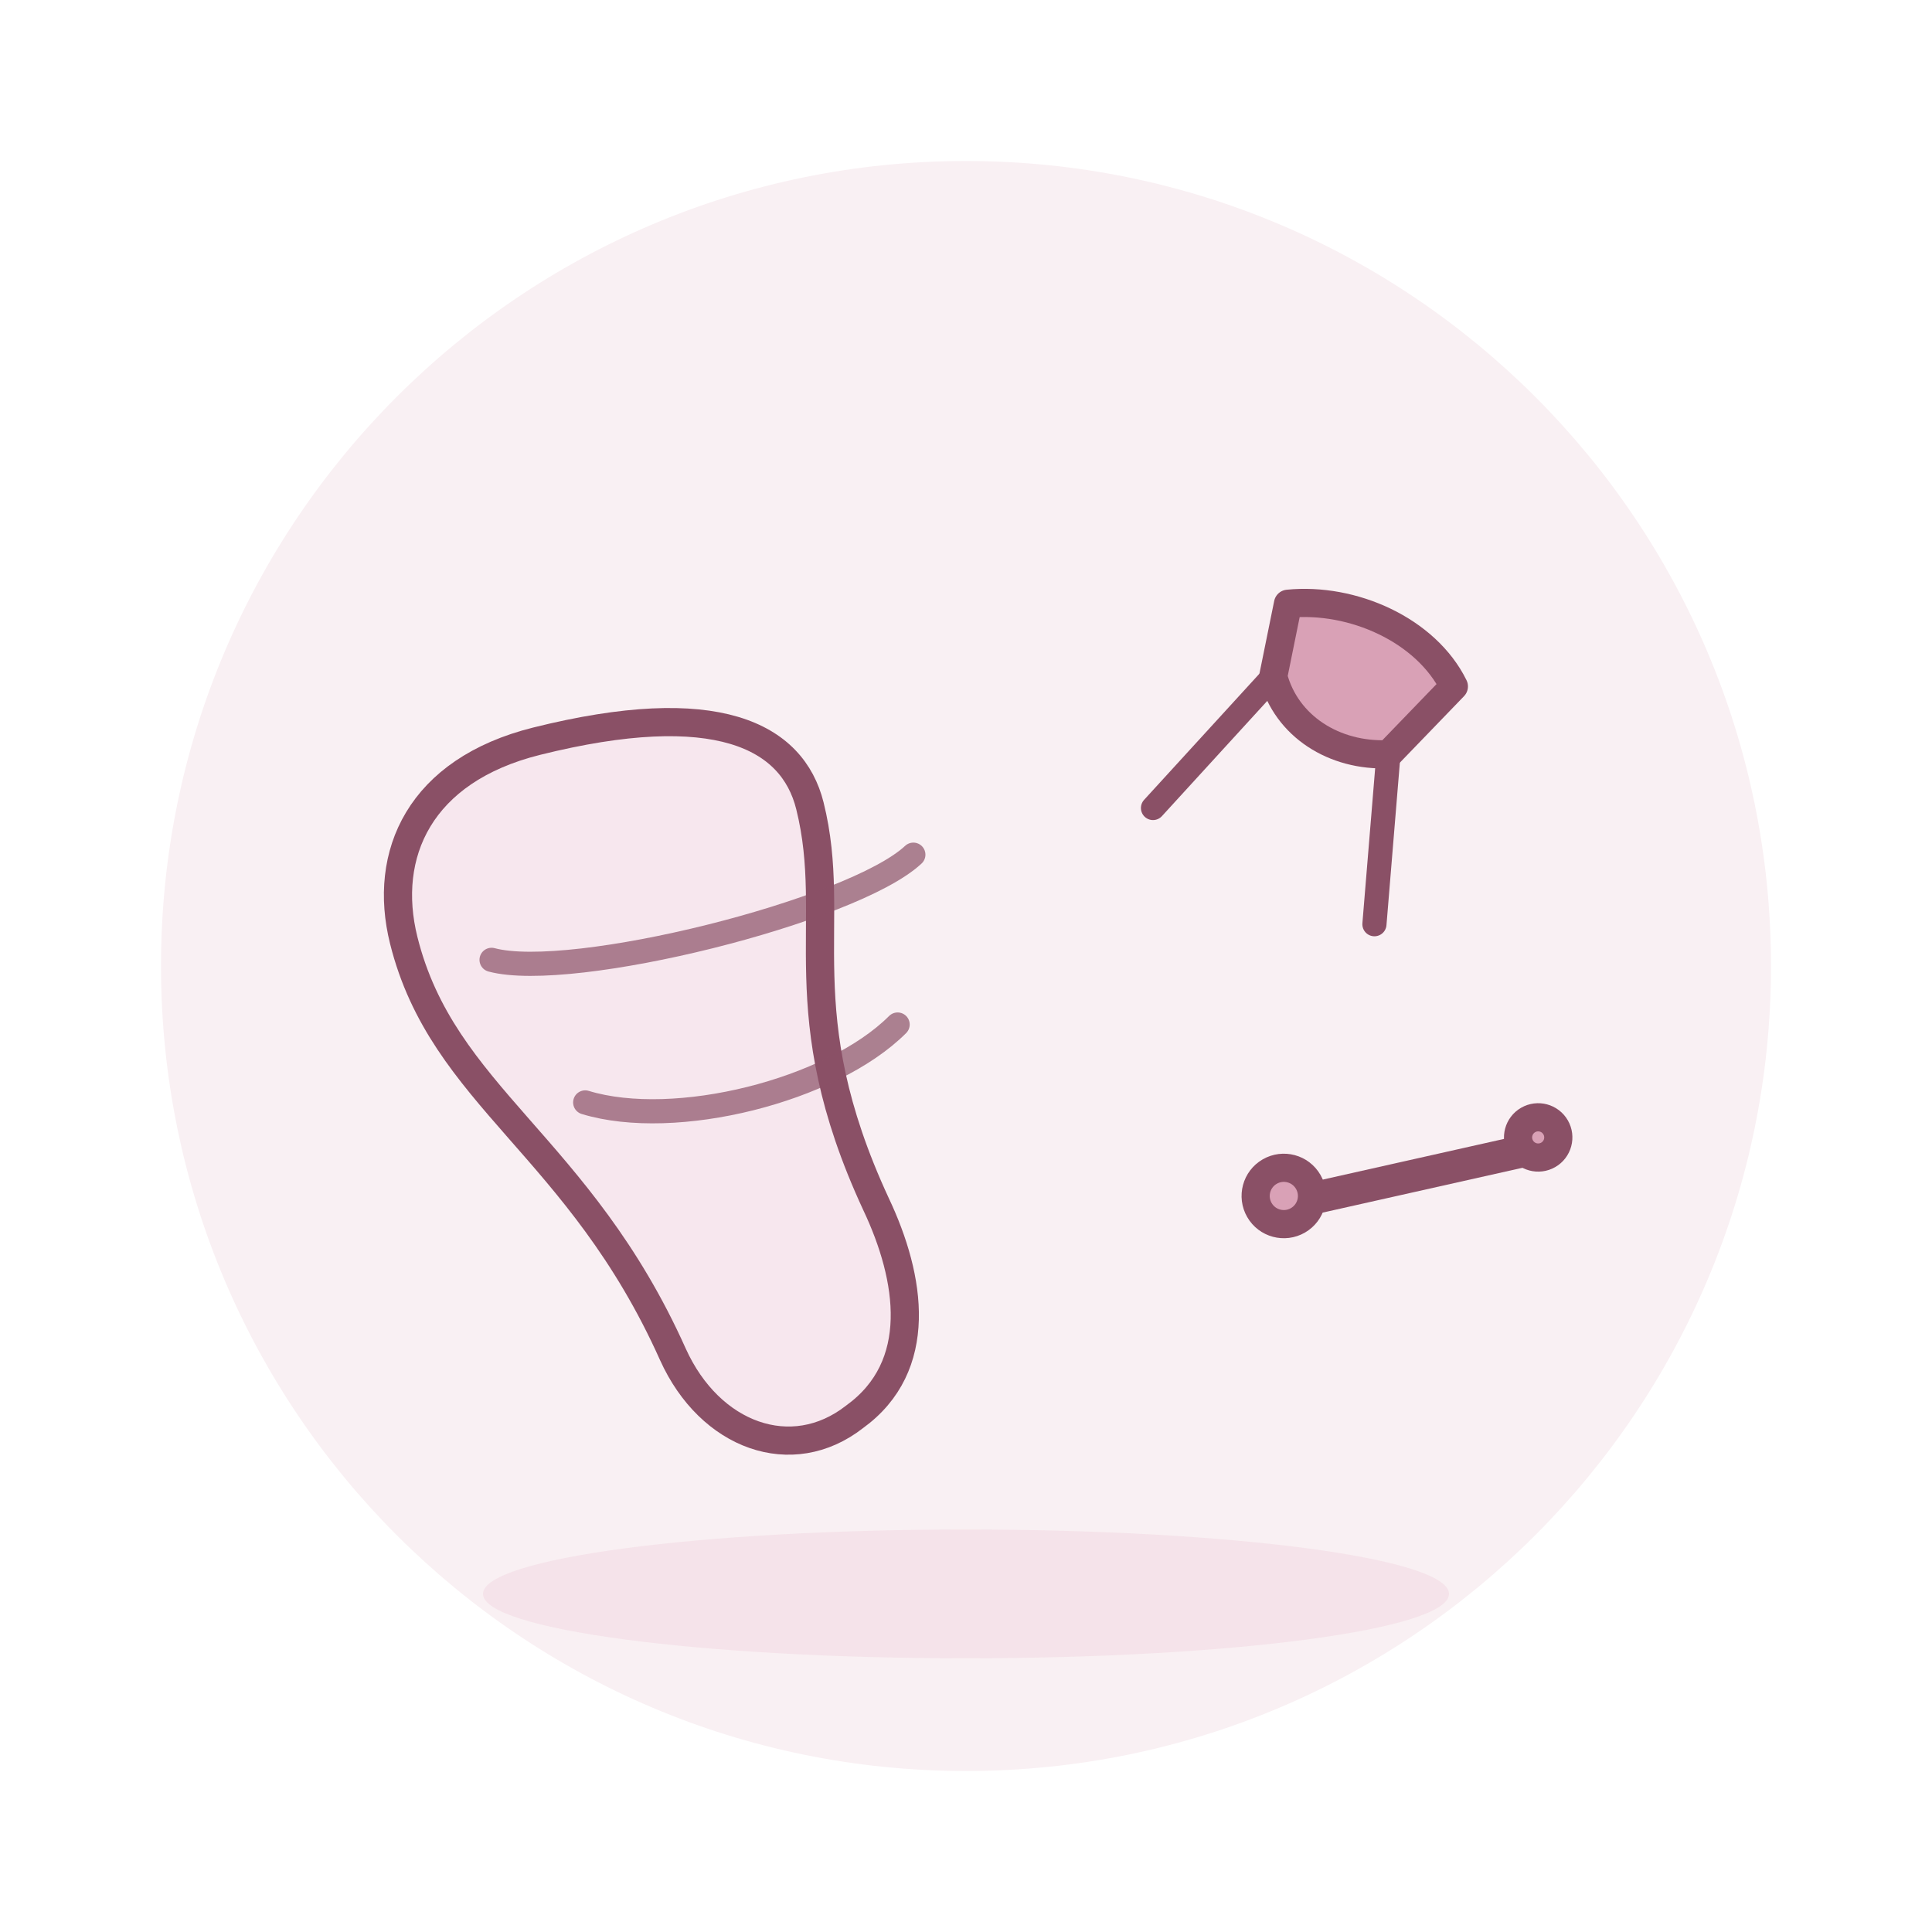
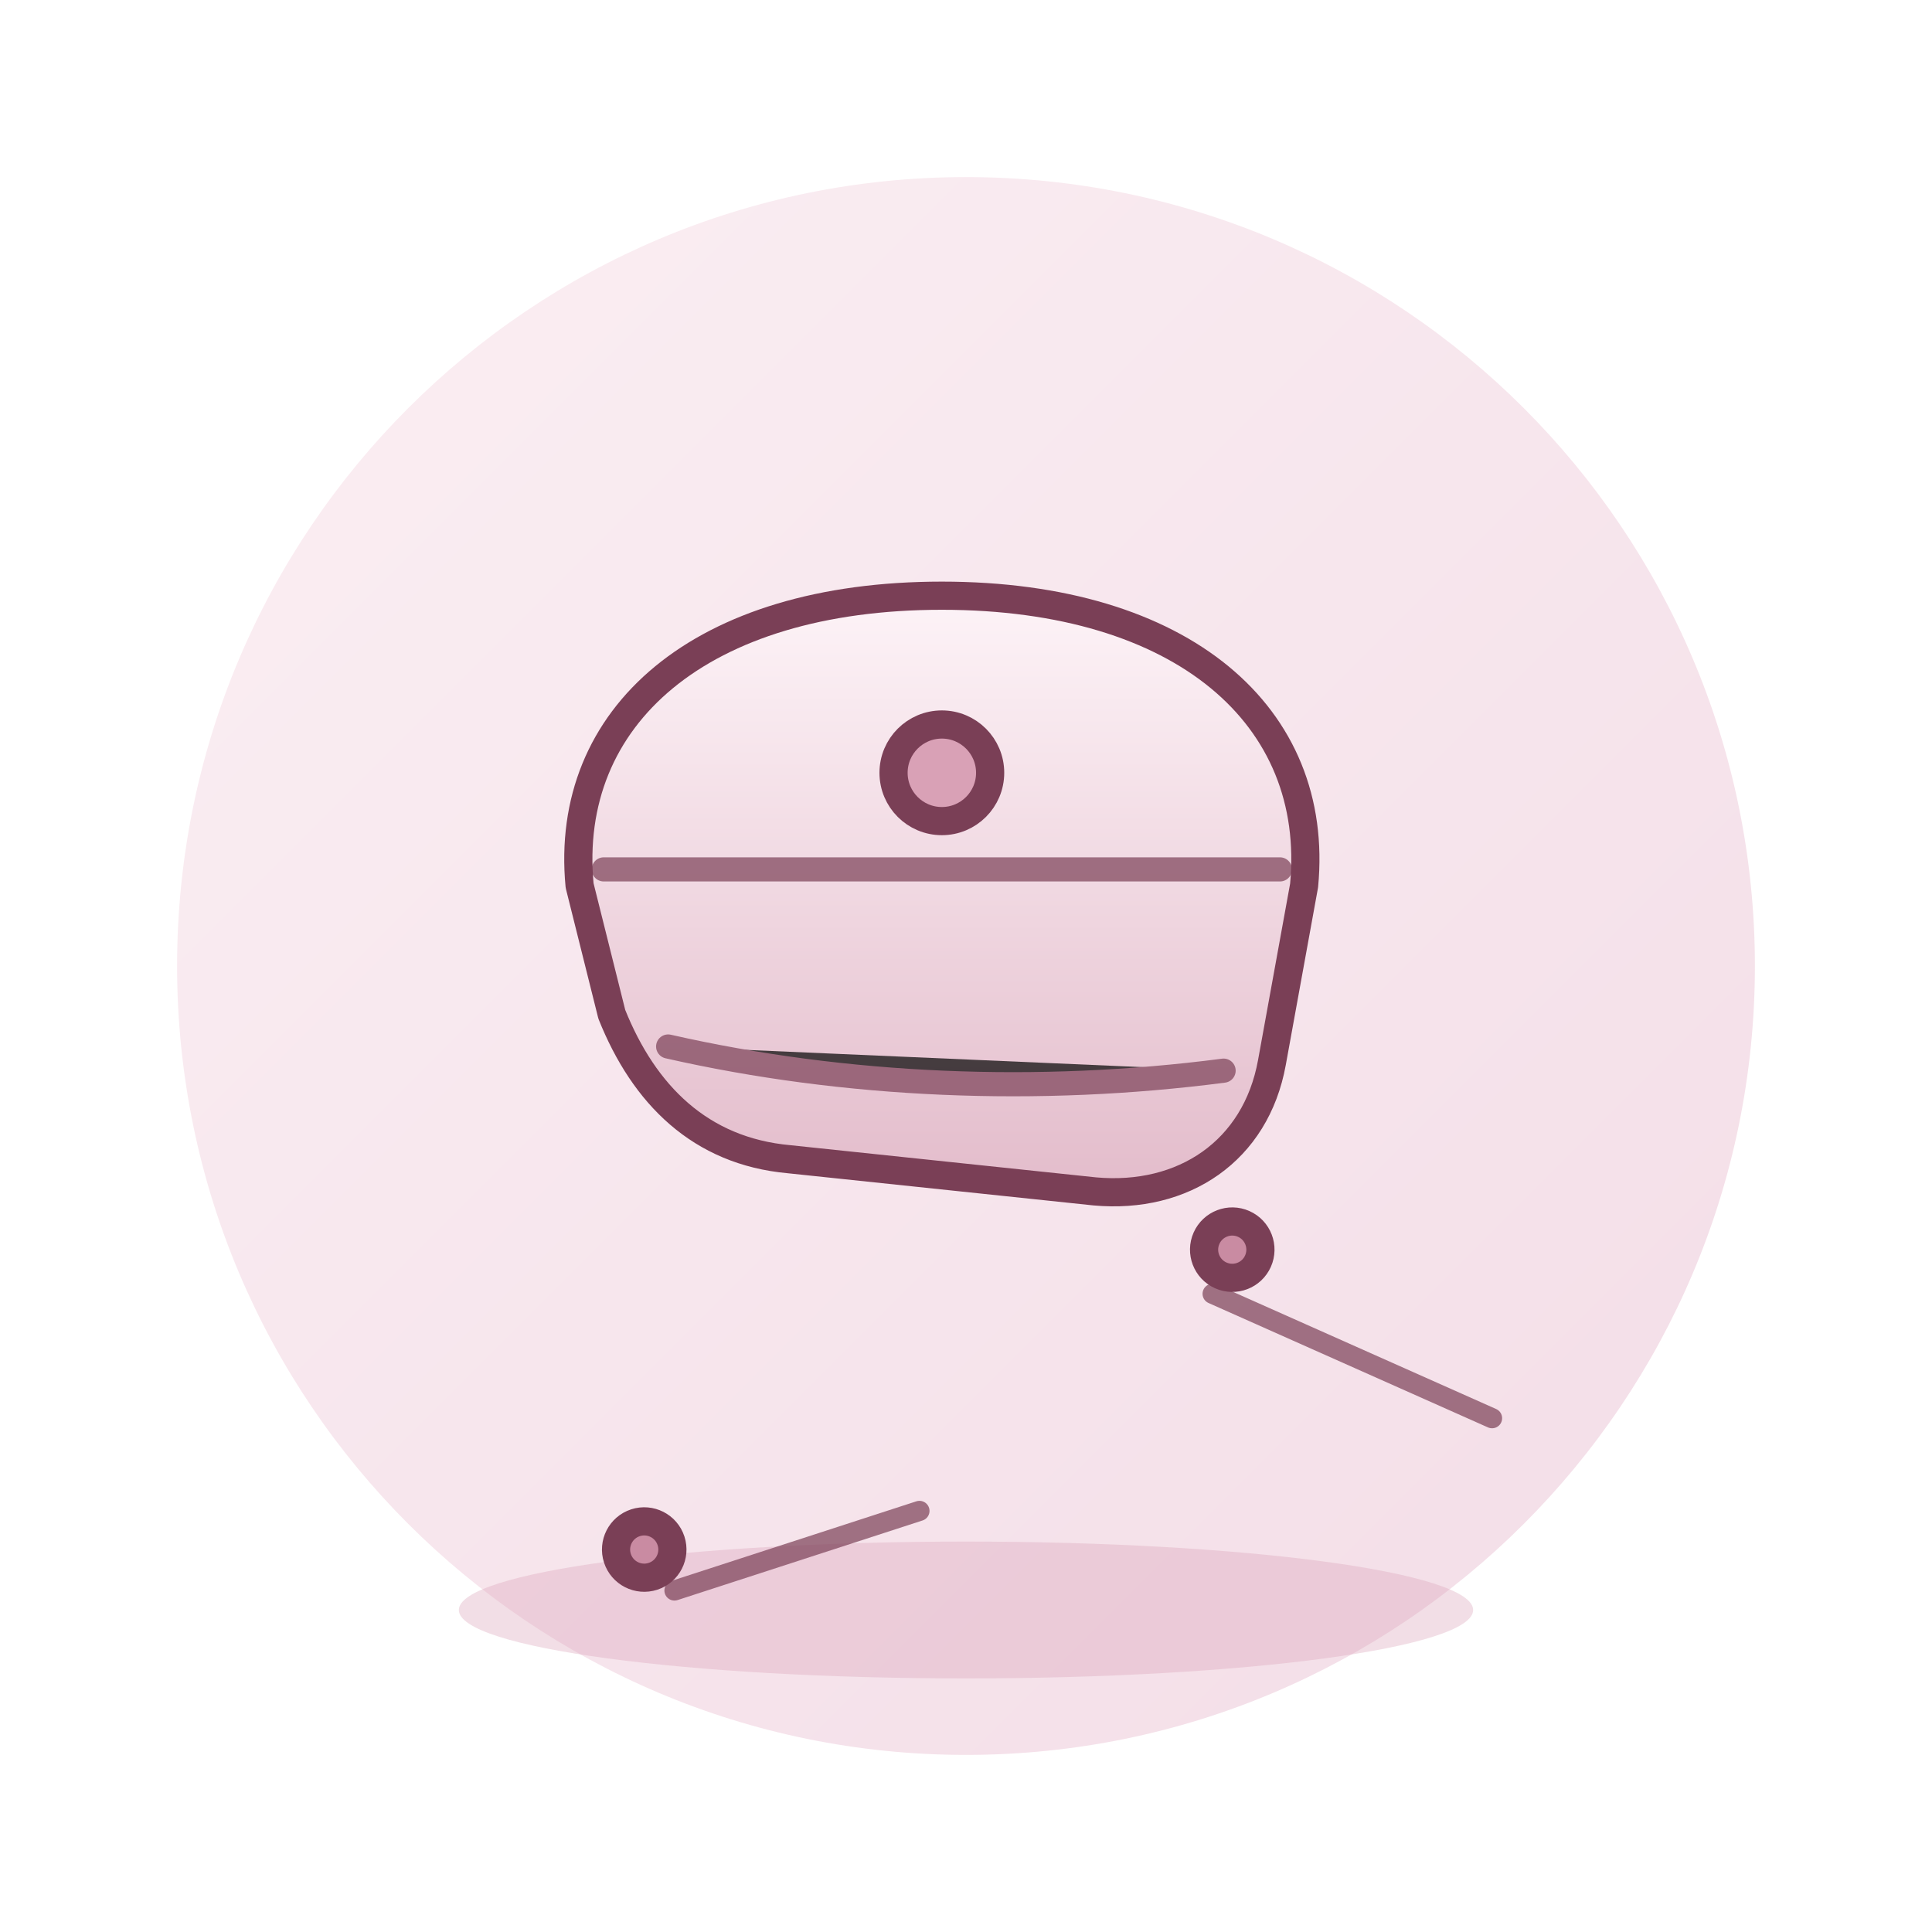
<svg xmlns="http://www.w3.org/2000/svg" viewBox="0 0 480 480">
-   <circle cx="240" cy="240" r="200" fill="#F9F0F3" />
-   <ellipse cx="240" cy="396" rx="120" ry="16" fill="#F2D9E2" opacity="0.55" />
-   <g stroke="#8A5066" stroke-width="7" stroke-linecap="round" stroke-linejoin="round">
-     <g transform="rotate(-14 240 240)">
-       <path d="M150 160 c-30 0-44 18-44 40 0 40 30 60 40 116 4 22 22 34 40 26 20-8 22-30 18-50 -10-52 8-70 8-100 0-18-16-32-62-32 Z" fill="#F7E7EE" />
-       <path d="M126 210 c18 10 90 10 108 0" stroke-width="6" fill="none" opacity="0.7" />
-       <path d="M140 250 c20 12 60 12 80 0" stroke-width="6" fill="none" opacity="0.7" />
+   <defs>
+     <linearGradient id="bg" x1="0" y1="0" x2="1" y2="1">
+       <stop offset="0" stop-color="#FBEFF3" />
+       <stop offset="1" stop-color="#F3DDE7" />
+     </linearGradient>
+     <linearGradient id="crab" x1="0" y1="0" x2="0" y2="1">
+       <stop offset="0" stop-color="#FDF3F7" />
+       <stop offset="1" stop-color="#E3BCCB" />
+     </linearGradient>
+     <linearGradient id="metal" x1="0" y1="0" x2="1" y2="0">
+       <stop offset="0" stop-color="#C98BA2" />
+       <stop offset="1" stop-color="#8A5066" />
+     </linearGradient>
+   </defs>
+   <circle cx="240" cy="240" r="196" fill="url(#bg)" />
+   <ellipse cx="240" cy="400" rx="126" ry="17" fill="#D9A1B6" opacity="0.35" />
+   <g stroke="#7A3F56" stroke-width="7" stroke-linecap="round" stroke-linejoin="round">
+     <g transform="translate(-6 6)">
+       <path d="M150 214 c-4-42 30-72 90-72 s94 30 90 72 l-8 44 c-4 22-22 34-44 32 l-76-8 c-22-2-36-16-44-36 Z" fill="url(#crab)" />
+       <path d="M156 210 h168" stroke-width="6" opacity="0.7" />
+       <path d="M172 254 c44 10 92 12 138 6" stroke-width="6" opacity="0.7" />
+       <circle cx="240" cy="186" r="12" fill="#D9A1B6" />
    </g>
-     <g transform="translate(320 150) rotate(24)">
-       <path d="M0 0 C14-8 34-8 46 2 L38 24 C26 30 12 28 4 18 Z" fill="#D9A1B6" />
-       <path d="M4 18 L-10 60 M38 24 L52 64" stroke-width="6" />
+     <g transform="rotate(24 350 330)">
+       <path d="M298 330 h84" stroke="url(#metal)" stroke-width="9" />
+       <path d="M302 342 h76" stroke-width="5" opacity="0.7" />
+       <circle cx="302" cy="330" r="7" fill="#C98BA2" />
    </g>
-     <g transform="translate(316 300) rotate(-30)">
-       <path d="M0 0 l64 20" stroke-width="8" />
-       <circle cx="4" cy="-1" r="7" fill="#D9A1B6" />
-       <circle cx="66" cy="18" r="5" fill="#D9A1B6" />
+     <g transform="rotate(-18 200 372)">
+       <path d="M158 372 h72" stroke="url(#metal)" stroke-width="9" />
+       <path d="M162 384 h64" stroke-width="5" opacity="0.7" />
+       <circle cx="158" cy="372" r="7" fill="#C98BA2" />
    </g>
  </g>
</svg>
